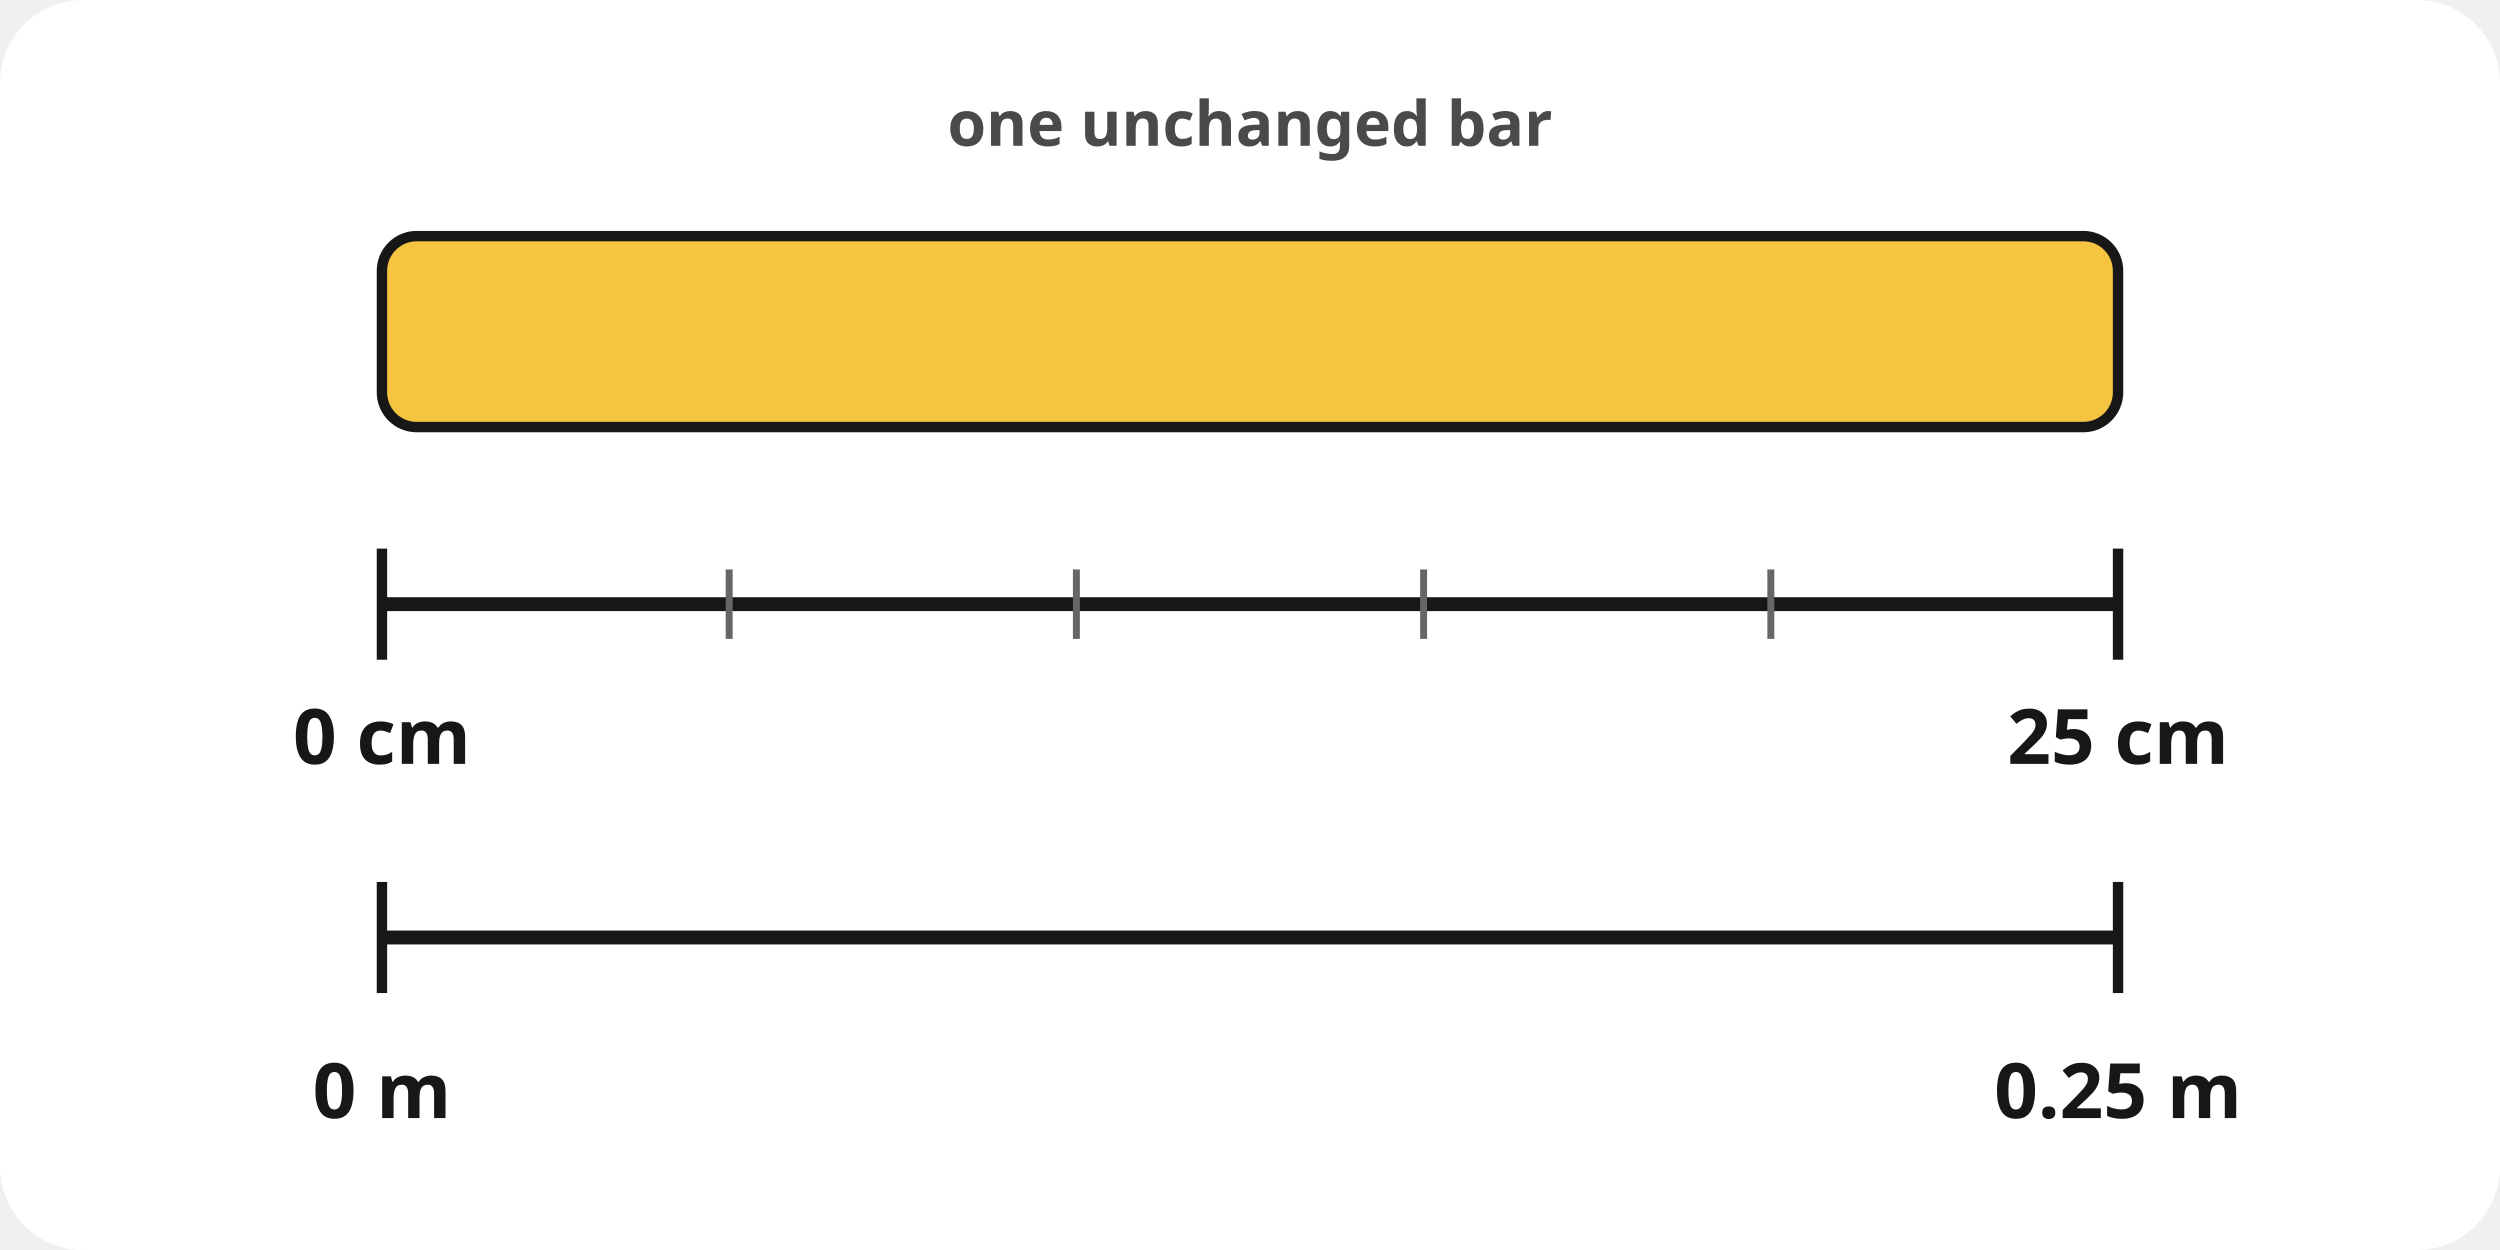
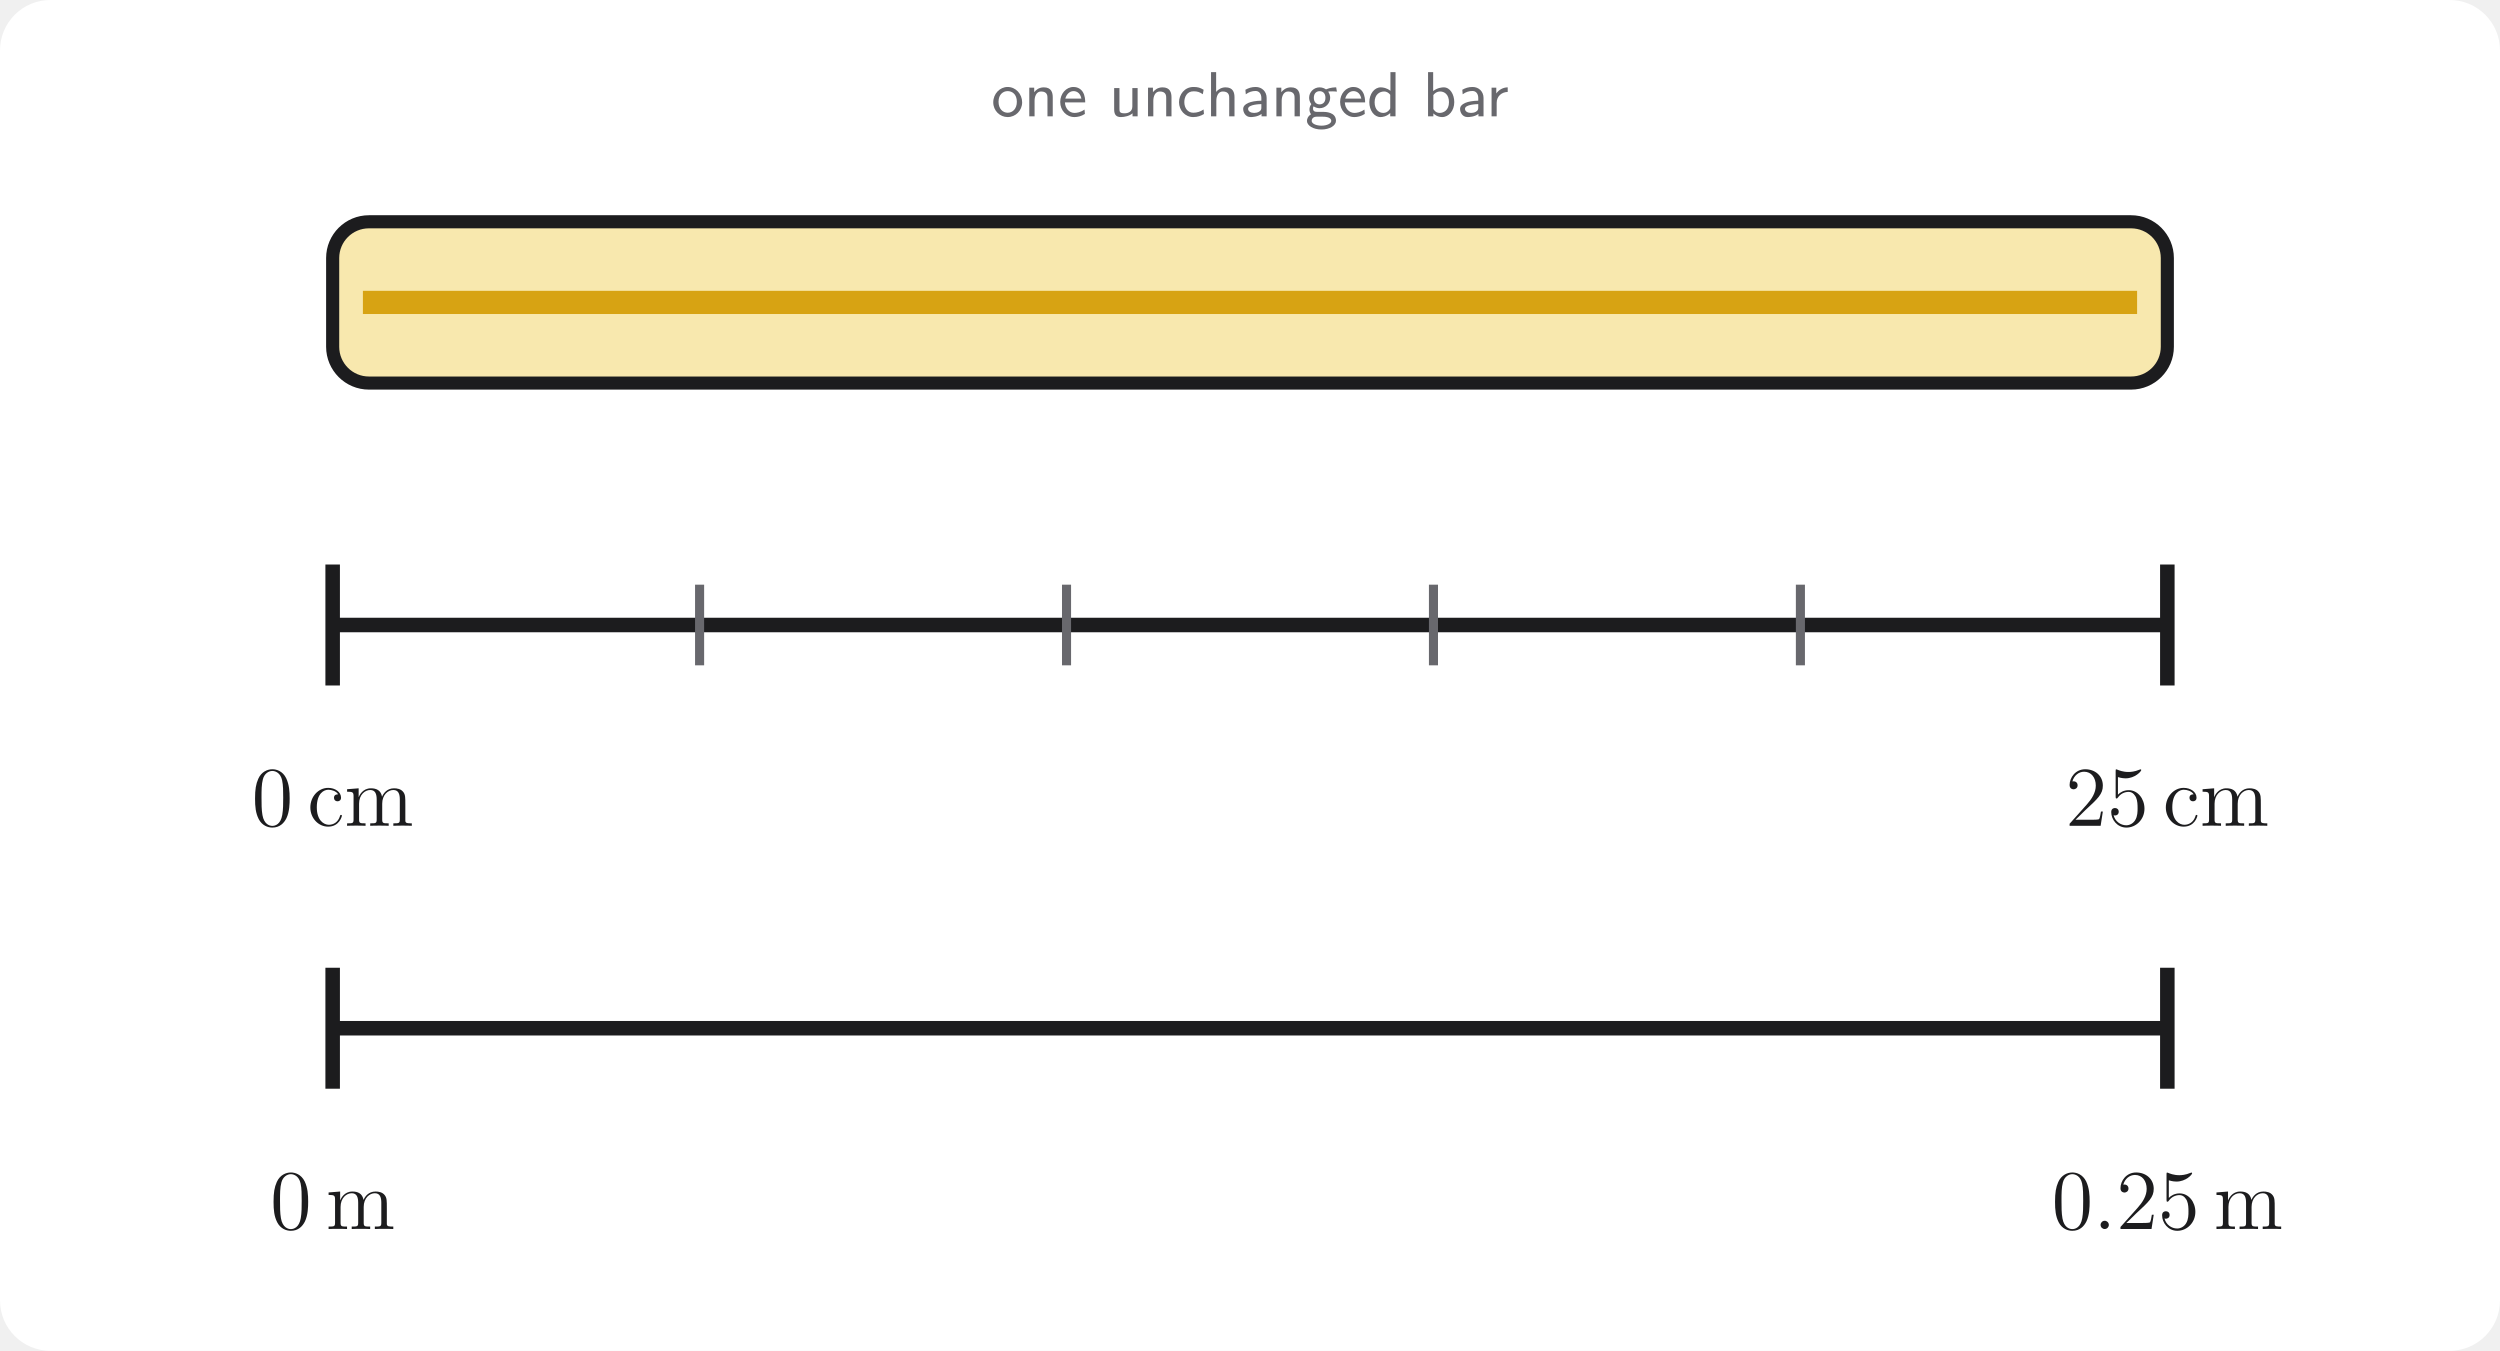
- <svg xmlns="http://www.w3.org/2000/svg" viewBox="0 0 720 360" role="img" aria-labelledby="title desc">
-   <style>
-     .axis{stroke:#171717;stroke-width:4}.tick{stroke:#171717;stroke-width:3}.minor{stroke:#666;stroke-width:2}
-     .label{font:700 22px system-ui,sans-serif;fill:#171717;text-anchor:middle}.caption{font:600 18px system-ui,sans-serif;fill:#4a4a4a;text-anchor:middle}
-   </style>
-   <rect width="720" height="360" rx="24" fill="#fff" />
-   <text class="caption" x="360" y="42">one unchanged bar</text>
-   <rect x="110" y="68" width="500" height="55" rx="10" fill="#f5c542" stroke="#171717" stroke-width="3" />
-   <line class="axis" x1="110" y1="174" x2="610" y2="174" />
-   <line class="tick" x1="110" y1="158" x2="110" y2="190" />
-   <line class="tick" x1="610" y1="158" x2="610" y2="190" />
-   <line class="minor" x1="210" y1="164" x2="210" y2="184" />
-   <line class="minor" x1="310" y1="164" x2="310" y2="184" />
-   <line class="minor" x1="410" y1="164" x2="410" y2="184" />
-   <line class="minor" x1="510" y1="164" x2="510" y2="184" />
-   <text class="label" x="110" y="220">0 cm</text>
-   <text class="label" x="610" y="220">25 cm</text>
-   <line class="axis" x1="110" y1="270" x2="610" y2="270" />
-   <line class="tick" x1="110" y1="254" x2="110" y2="286" />
-   <line class="tick" x1="610" y1="254" x2="610" y2="286" />
-   <text class="label" x="110" y="322">0 m</text>
-   <text class="label" x="610" y="322">0.25 m</text>
+ <svg xmlns="http://www.w3.org/2000/svg" xmlns:xlink="http://www.w3.org/1999/xlink" role="img" aria-labelledby="title desc" version="1.1" width="351.496pt" height="189.921pt" viewBox="-57.827 -57.827 351.496 189.921">
+   <defs>
+     <path id="g0-58" d="M2.2-.574C2.2-.921 1.913-1.16 1.626-1.16C1.279-1.16 1.04-.873 1.04-.586C1.04-.239 1.327 0 1.614 0C1.961 0 2.2-.287 2.2-.574Z" />
+     <path id="g1-109" d="M8.572-2.905C8.572-4.017 8.572-4.352 8.297-4.734C7.95-5.2 7.388-5.272 6.982-5.272C5.99-5.272 5.487-4.555 5.296-4.089C5.129-5.009 4.483-5.272 3.73-5.272C2.57-5.272 2.116-4.28 2.02-4.041H2.008V-5.272L.383-5.141V-4.794C1.196-4.794 1.291-4.71 1.291-4.125V-.885C1.291-.347 1.16-.347 .383-.347V0C.693-.024 1.339-.024 1.674-.024C2.02-.024 2.666-.024 2.977 0V-.347C2.212-.347 2.068-.347 2.068-.885V-3.108C2.068-4.364 2.893-5.033 3.634-5.033S4.543-4.423 4.543-3.694V-.885C4.543-.347 4.411-.347 3.634-.347V0C3.945-.024 4.591-.024 4.926-.024C5.272-.024 5.918-.024 6.229 0V-.347C5.464-.347 5.32-.347 5.32-.885V-3.108C5.32-4.364 6.145-5.033 6.886-5.033S7.795-4.423 7.795-3.694V-.885C7.795-.347 7.663-.347 6.886-.347V0C7.197-.024 7.843-.024 8.177-.024C8.524-.024 9.17-.024 9.48 0V-.347C8.883-.347 8.584-.347 8.572-.705V-2.905Z" />
+     <path id="g1-48" d="M5.356-3.826C5.356-4.818 5.296-5.786 4.866-6.695C4.376-7.687 3.515-7.95 2.929-7.95C2.236-7.95 1.387-7.603 .944-6.611C.61-5.858 .49-5.117 .49-3.826C.49-2.666 .574-1.793 1.004-.944C1.47-.036 2.295 .251 2.917 .251C3.957 .251 4.555-.371 4.902-1.064C5.332-1.961 5.356-3.132 5.356-3.826ZM2.917 .012C2.534 .012 1.757-.203 1.53-1.506C1.399-2.224 1.399-3.132 1.399-3.969C1.399-4.949 1.399-5.834 1.59-6.539C1.793-7.34 2.403-7.711 2.917-7.711C3.371-7.711 4.065-7.436 4.292-6.408C4.447-5.727 4.447-4.782 4.447-3.969C4.447-3.168 4.447-2.26 4.316-1.53C4.089-.215 3.335 .012 2.917 .012Z" />
+     <path id="g1-50" d="M5.26-2.008H4.997C4.961-1.805 4.866-1.148 4.746-.956C4.663-.849 3.981-.849 3.622-.849H1.411C1.733-1.124 2.463-1.889 2.774-2.176C4.591-3.85 5.26-4.471 5.26-5.655C5.26-7.03 4.172-7.95 2.786-7.95S.586-6.767 .586-5.738C.586-5.129 1.112-5.129 1.148-5.129C1.399-5.129 1.71-5.308 1.71-5.691C1.71-6.025 1.482-6.253 1.148-6.253C1.04-6.253 1.016-6.253 .98-6.241C1.207-7.054 1.853-7.603 2.63-7.603C3.646-7.603 4.268-6.755 4.268-5.655C4.268-4.639 3.682-3.754 3.001-2.989L.586-.287V0H4.949L5.26-2.008Z" />
+     <path id="g1-53" d="M1.53-6.85C2.044-6.683 2.463-6.671 2.594-6.671C3.945-6.671 4.806-7.663 4.806-7.831C4.806-7.878 4.782-7.938 4.71-7.938C4.686-7.938 4.663-7.938 4.555-7.89C3.885-7.603 3.312-7.568 3.001-7.568C2.212-7.568 1.65-7.807 1.423-7.902C1.339-7.938 1.315-7.938 1.303-7.938C1.207-7.938 1.207-7.867 1.207-7.675V-4.125C1.207-3.909 1.207-3.838 1.351-3.838C1.411-3.838 1.423-3.85 1.542-3.993C1.877-4.483 2.439-4.77 3.037-4.77C3.67-4.77 3.981-4.184 4.077-3.981C4.28-3.515 4.292-2.929 4.292-2.475S4.292-1.339 3.957-.801C3.694-.371 3.228-.072 2.702-.072C1.913-.072 1.136-.61 .921-1.482C.98-1.459 1.052-1.447 1.112-1.447C1.315-1.447 1.638-1.566 1.638-1.973C1.638-2.307 1.411-2.499 1.112-2.499C.897-2.499 .586-2.391 .586-1.925C.586-.909 1.399 .251 2.726 .251C4.077 .251 5.26-.885 5.26-2.403C5.26-3.826 4.304-5.009 3.049-5.009C2.367-5.009 1.841-4.71 1.53-4.376V-6.85Z" />
+     <path id="g1-99" d="M4.328-4.423C4.184-4.423 3.742-4.423 3.742-3.933C3.742-3.646 3.945-3.443 4.232-3.443C4.507-3.443 4.734-3.61 4.734-3.957C4.734-4.758 3.897-5.332 2.929-5.332C1.53-5.332 .418-4.089 .418-2.582C.418-1.052 1.566 .12 2.917 .12C4.495 .12 4.854-1.315 4.854-1.423S4.77-1.53 4.734-1.53C4.627-1.53 4.615-1.494 4.579-1.351C4.316-.502 3.67-.143 3.025-.143C2.295-.143 1.327-.777 1.327-2.594C1.327-4.579 2.343-5.069 2.941-5.069C3.395-5.069 4.053-4.89 4.328-4.423Z" />
+     <path id="g2-109" d="M4.026 0V-3.981H3.282V-1.39C3.282-.672 2.717-.43 2.179-.43C1.533-.43 1.47-.637 1.47-1.022V-3.981H.726V-.977C.726-.215 1.031 .099 1.668 .099C2.188 .099 2.887-.054 3.309-.43V0H4.026Z" />
+     <path id="g2-28" d="M3.784 0V-2.591C3.784-3.479 3.129-4.133 2.242-4.133C1.659-4.133 1.228-3.981 .798-3.739L.852-3.102C1.3-3.434 1.739-3.569 2.233-3.569C2.735-3.569 3.04-3.165 3.04-2.582V-2.206C1.497-2.17 .484-1.766 .484-1.04C.484-.619 .762 .099 1.542 .099C1.722 .099 2.502 .081 3.067-.341V0H3.784ZM3.04-1.255C3.04-1.067 3.04-.843 2.717-.655C2.493-.52 2.197-.484 2.017-.484C1.56-.484 1.175-.699 1.175-1.058C1.175-1.695 2.923-1.722 3.04-1.722V-1.255Z" />
+     <path id="g2-35" d="M4.429-2C4.429-3.084 3.838-4.08 2.959-4.08C2.717-4.08 2.071-4.035 1.462-3.56V-6.223H.744V0H1.488V-.421C1.605-.296 2.062 .099 2.726 .099C3.658 .099 4.429-.807 4.429-2ZM3.685-2C3.685-.843 2.914-.484 2.367-.484C1.793-.484 1.533-.959 1.488-1.04V-2.995C1.623-3.183 1.946-3.497 2.457-3.497C2.995-3.497 3.685-3.12 3.685-2Z" />
+     <path id="g2-43" d="M3.829-.332L3.775-.968C3.344-.672 2.869-.511 2.331-.511C1.569-.511 1.067-1.148 1.067-2C1.067-2.69 1.408-3.524 2.367-3.524C2.932-3.524 3.219-3.416 3.667-3.111L3.784-3.739C3.282-4.026 3.004-4.133 2.358-4.133C1.085-4.133 .323-3.058 .323-1.991C.323-.879 1.157 .099 2.322 .099C2.95 .099 3.425-.09 3.829-.332Z" />
+     <path id="g2-47" d="M4.008 0V-6.223H3.291V-3.587C2.789-4.008 2.215-4.08 1.928-4.08C1.022-4.08 .323-3.138 .323-1.991C.323-.834 1.013 .099 1.892 .099C2.161 .099 2.726 .036 3.264-.466V0H4.008ZM3.264-1.264C3.264-1.094 3.264-1.076 3.165-.95C2.923-.628 2.618-.484 2.295-.484C1.713-.484 1.067-.906 1.067-1.982C1.067-3.129 1.829-3.497 2.394-3.497C2.806-3.497 3.093-3.264 3.264-3.031V-1.264Z" />
+     <path id="g2-50" d="M3.829-1.964C3.829-2.242 3.82-2.923 3.47-3.461C3.093-4.026 2.52-4.133 2.179-4.133C1.139-4.133 .314-3.174 .314-2.026C.314-.843 1.193 .099 2.313 .099C2.744 .099 3.264-.009 3.784-.341L3.73-.959C3.165-.556 2.636-.484 2.322-.484C1.578-.484 1.004-1.139 .977-1.964H3.829ZM3.291-2.493H1.031C1.175-3.067 1.614-3.551 2.179-3.551C2.511-3.551 3.12-3.398 3.291-2.493Z" />
+     <path id="g2-59" d="M4.474-3.479L4.367-4.08C4.196-4.08 3.596-4.08 2.932-3.793C2.798-3.891 2.466-4.08 2.044-4.08C1.219-4.08 .565-3.407 .565-2.618C.565-2.394 .619-2.062 .87-1.713C.699-1.488 .61-1.219 .61-.968S.699-.466 .834-.296C.368 0 .26 .386 .26 .637C.26 1.291 1.139 1.847 2.295 1.847S4.34 1.3 4.34 .628C4.34-.619 2.851-.637 2.457-.637H1.632C1.515-.637 1.112-.637 1.112-1.103C1.112-1.282 1.148-1.336 1.193-1.408C1.435-1.246 1.739-1.148 2.044-1.148C2.869-1.148 3.524-1.82 3.524-2.609C3.524-2.914 3.434-3.165 3.291-3.407C3.255-3.452 3.255-3.47 3.255-3.47C3.255-3.515 3.694-3.515 3.811-3.515C3.882-3.515 4.214-3.515 4.474-3.479ZM2.86-2.618C2.86-1.892 2.403-1.686 2.044-1.686C1.632-1.686 1.228-1.946 1.228-2.609C1.228-3.335 1.686-3.542 2.044-3.542C2.457-3.542 2.86-3.282 2.86-2.618ZM3.676 .637C3.676 1.031 3.022 1.309 2.304 1.309C1.605 1.309 .924 1.049 .924 .628C.924 .628 .924 .045 1.614 .045H2.457C2.645 .045 3.676 .045 3.676 .637Z" />
+     <path id="g2-63" d="M4.026 0V-2.663C4.026-3.327 3.847-4.08 2.762-4.08C2.251-4.08 1.766-3.838 1.444-3.434V-6.223H.726V0H1.47V-2.188C1.47-2.78 1.704-3.497 2.385-3.497C3.282-3.497 3.282-2.86 3.282-2.6V0H4.026Z" />
+     <path id="g2-77" d="M4.026 0V-2.663C4.026-3.327 3.847-4.08 2.762-4.08C2.053-4.08 1.623-3.667 1.417-3.398V-4.035H.726V0H1.47V-2.188C1.47-2.78 1.704-3.497 2.385-3.497C3.282-3.497 3.282-2.86 3.282-2.6V0H4.026Z" />
+     <path id="g2-81" d="M4.331-1.973C4.331-3.147 3.434-4.133 2.295-4.133C1.184-4.133 .269-3.165 .269-1.973C.269-.789 1.21 .099 2.295 .099C3.407 .099 4.331-.807 4.331-1.973ZM3.587-2.062C3.587-1.022 2.959-.511 2.304-.511C1.614-.511 1.013-1.049 1.013-2.062C1.013-3.111 1.686-3.551 2.295-3.551C2.941-3.551 3.587-3.093 3.587-2.062Z" />
+     <path id="g2-96" d="M3.013-3.434V-4.08C2.367-4.071 1.775-3.748 1.408-3.219V-4.035H.744V0H1.462V-1.91C1.462-2.851 2.197-3.425 3.013-3.434Z" />
+   </defs>
+   <g id="page1">
+     <g stroke-miterlimit="10" transform="matrix(.996264 0 0 -.996264 -45.07099 119.3385)" fill="#000" stroke="#000" stroke-width="0.4">
+       <g fill="#fff">
+         <path d="M-12.804-5.69V170.716C-12.804 174.645-9.619 177.83-5.69 177.83H332.897C336.826 177.83 340.01 174.645 340.01 170.716V-5.69C340.01-9.619 336.826-12.804 332.897-12.804H-5.69C-9.619-12.804-12.804-9.619-12.804-5.69ZM340.01 177.83" stroke="none" />
+       </g>
+       <g transform="matrix(1.00375 0 0 -1.00375 172.3392 281.1933)" stroke="none" fill="#68686d">
+         <use x="-45.071" y="119.338" xlink:href="#g2-81" />
+         <use x="-40.462" y="119.338" xlink:href="#g2-77" />
+         <use x="-35.701" y="119.338" xlink:href="#g2-50" />
+         <use x="-28.528" y="119.338" xlink:href="#g2-109" />
+         <use x="-23.767" y="119.338" xlink:href="#g2-77" />
+         <use x="-19.006" y="119.338" xlink:href="#g2-43" />
+         <use x="-14.908" y="119.338" xlink:href="#g2-63" />
+         <use x="-10.147" y="119.338" xlink:href="#g2-28" />
+         <use x="-5.718" y="119.338" xlink:href="#g2-77" />
+         <use x="-.956" y="119.338" xlink:href="#g2-59" />
+         <use x="3.652" y="119.338" xlink:href="#g2-50" />
+         <use x="7.75" y="119.338" xlink:href="#g2-47" />
+         <use x="15.587" y="119.338" xlink:href="#g2-35" />
+         <use x="20.348" y="119.338" xlink:href="#g2-28" />
+         <use x="24.517" y="119.338" xlink:href="#g2-96" />
+       </g>
+       <g stroke="#1c1c1e" fill="#f8e8ae" stroke-width="1.849">
+         <path d="M34.143 128.891V141.41C34.143 144.239 36.436 146.531 39.265 146.531H287.942C290.77 146.531 293.063 144.239 293.063 141.41V128.891C293.063 126.063 290.77 123.77 287.942 123.77H39.265C36.436 123.77 34.143 126.063 34.143 128.891ZM293.063 146.531" />
+       </g>
+       <g stroke="#d7a313" stroke-width="3.272">
+         <path d="M38.411 135.151H288.795" fill="none" />
+       </g>
+       <g stroke="#1c1c1e" stroke-width="2.049">
+         <path d="M34.143 89.626H293.063" fill="none" />
+       </g>
+       <g stroke="#68686d" stroke-width="1.28">
+         <path d="M34.143 83.936V95.317" fill="none" />
+       </g>
+       <g stroke="#68686d" stroke-width="1.28">
+         <path d="M85.927 83.936V95.317" fill="none" />
+       </g>
+       <g stroke="#68686d" stroke-width="1.28">
+         <path d="M137.711 83.936V95.317" fill="none" />
+       </g>
+       <g stroke="#68686d" stroke-width="1.28">
+         <path d="M189.495 83.936V95.317" fill="none" />
+       </g>
+       <g stroke="#68686d" stroke-width="1.28">
+         <path d="M241.279 83.936V95.317" fill="none" />
+       </g>
+       <g stroke="#68686d" stroke-width="1.28">
+         <path d="M293.063 83.936V95.317" fill="none" />
+       </g>
+       <g stroke="#1c1c1e" stroke-width="2.049">
+         <path d="M34.143 81.09V98.162M293.063 81.09V98.162" fill="none" />
+       </g>
+       <g transform="matrix(1.00375 0 0 -1.00375 67.93888 181.0744)" stroke="none" fill="#1c1c1e">
+         <use x="-45.071" y="119.338" xlink:href="#g1-48" />
+         <use x="-37.226" y="119.338" xlink:href="#g1-99" />
+         <use x="-32.023" y="119.338" xlink:href="#g1-109" />
+       </g>
+       <g transform="matrix(1.00375 0 0 -1.00375 323.9216 181.0744)" stroke="none" fill="#1c1c1e">
+         <use x="-45.071" y="119.338" xlink:href="#g1-50" />
+         <use x="-39.218" y="119.338" xlink:href="#g1-53" />
+         <use x="-31.373" y="119.338" xlink:href="#g1-99" />
+         <use x="-26.17" y="119.338" xlink:href="#g1-109" />
+       </g>
+       <g stroke="#1c1c1e" stroke-width="2.049">
+         <path d="M34.143 32.72H293.063" fill="none" />
+       </g>
+       <g stroke="#1c1c1e" stroke-width="2.049">
+         <path d="M34.143 24.185V41.256M293.063 24.185V41.256" fill="none" />
+       </g>
+       <g transform="matrix(1.00375 0 0 -1.00375 70.54998 124.1689)" stroke="none" fill="#1c1c1e">
+         <use x="-45.071" y="119.338" xlink:href="#g1-48" />
+         <use x="-37.226" y="119.338" xlink:href="#g1-109" />
+       </g>
+       <g transform="matrix(1.00375 0 0 -1.00375 321.9632 124.1689)" stroke="none" fill="#1c1c1e">
+         <use x="-45.071" y="119.338" xlink:href="#g1-48" />
+         <use x="-39.218" y="119.338" xlink:href="#g0-58" />
+         <use x="-35.966" y="119.338" xlink:href="#g1-50" />
+         <use x="-30.113" y="119.338" xlink:href="#g1-53" />
+         <use x="-22.268" y="119.338" xlink:href="#g1-109" />
+       </g>
+     </g>
+   </g>
</svg>
